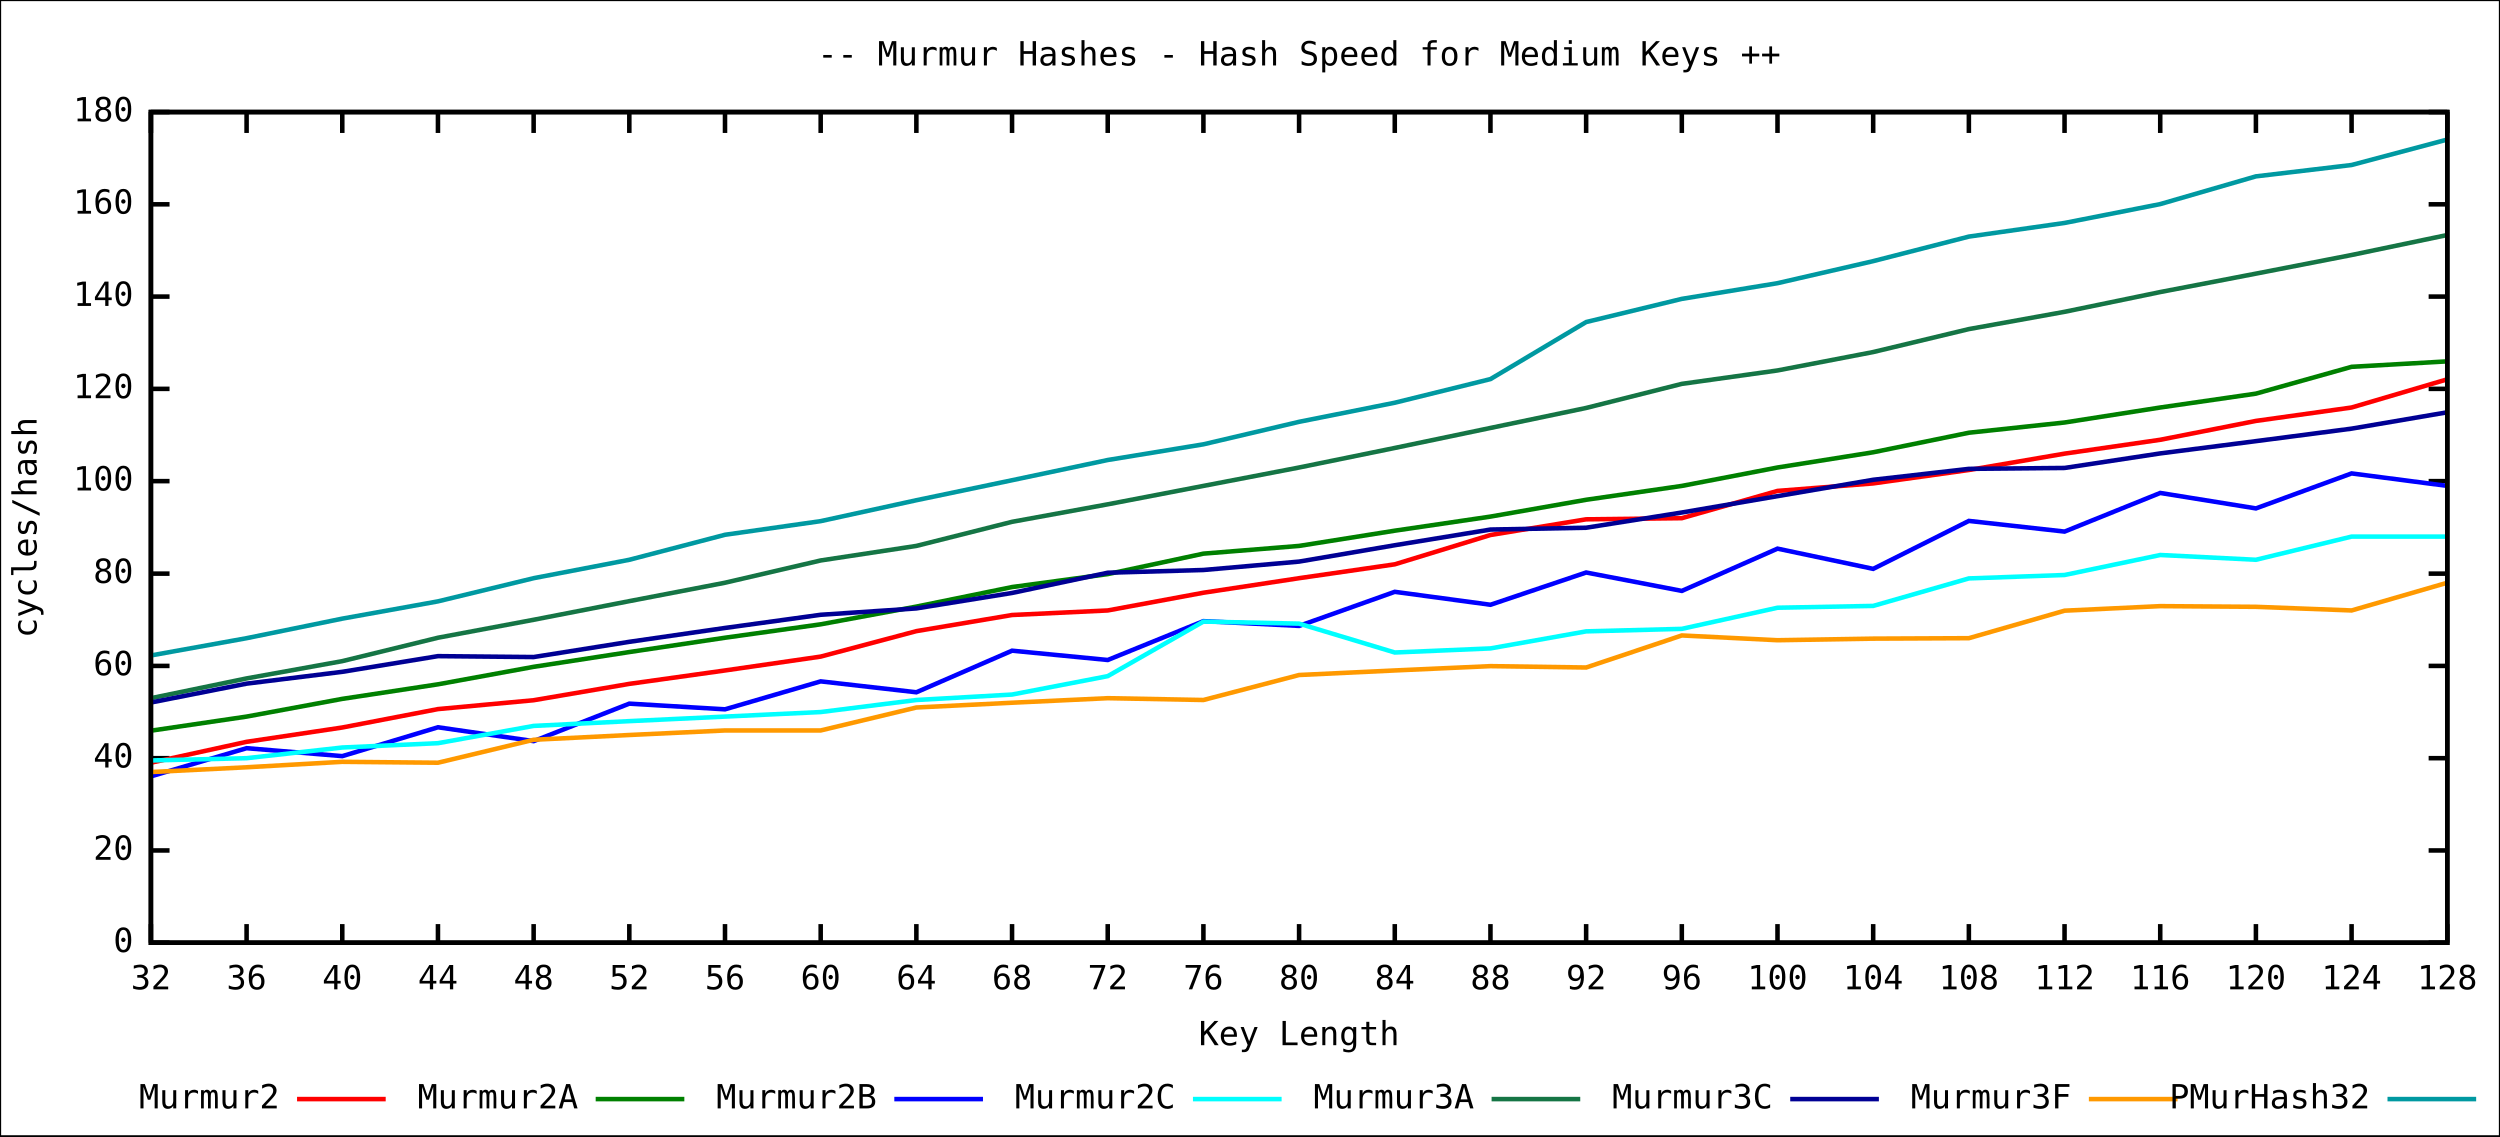
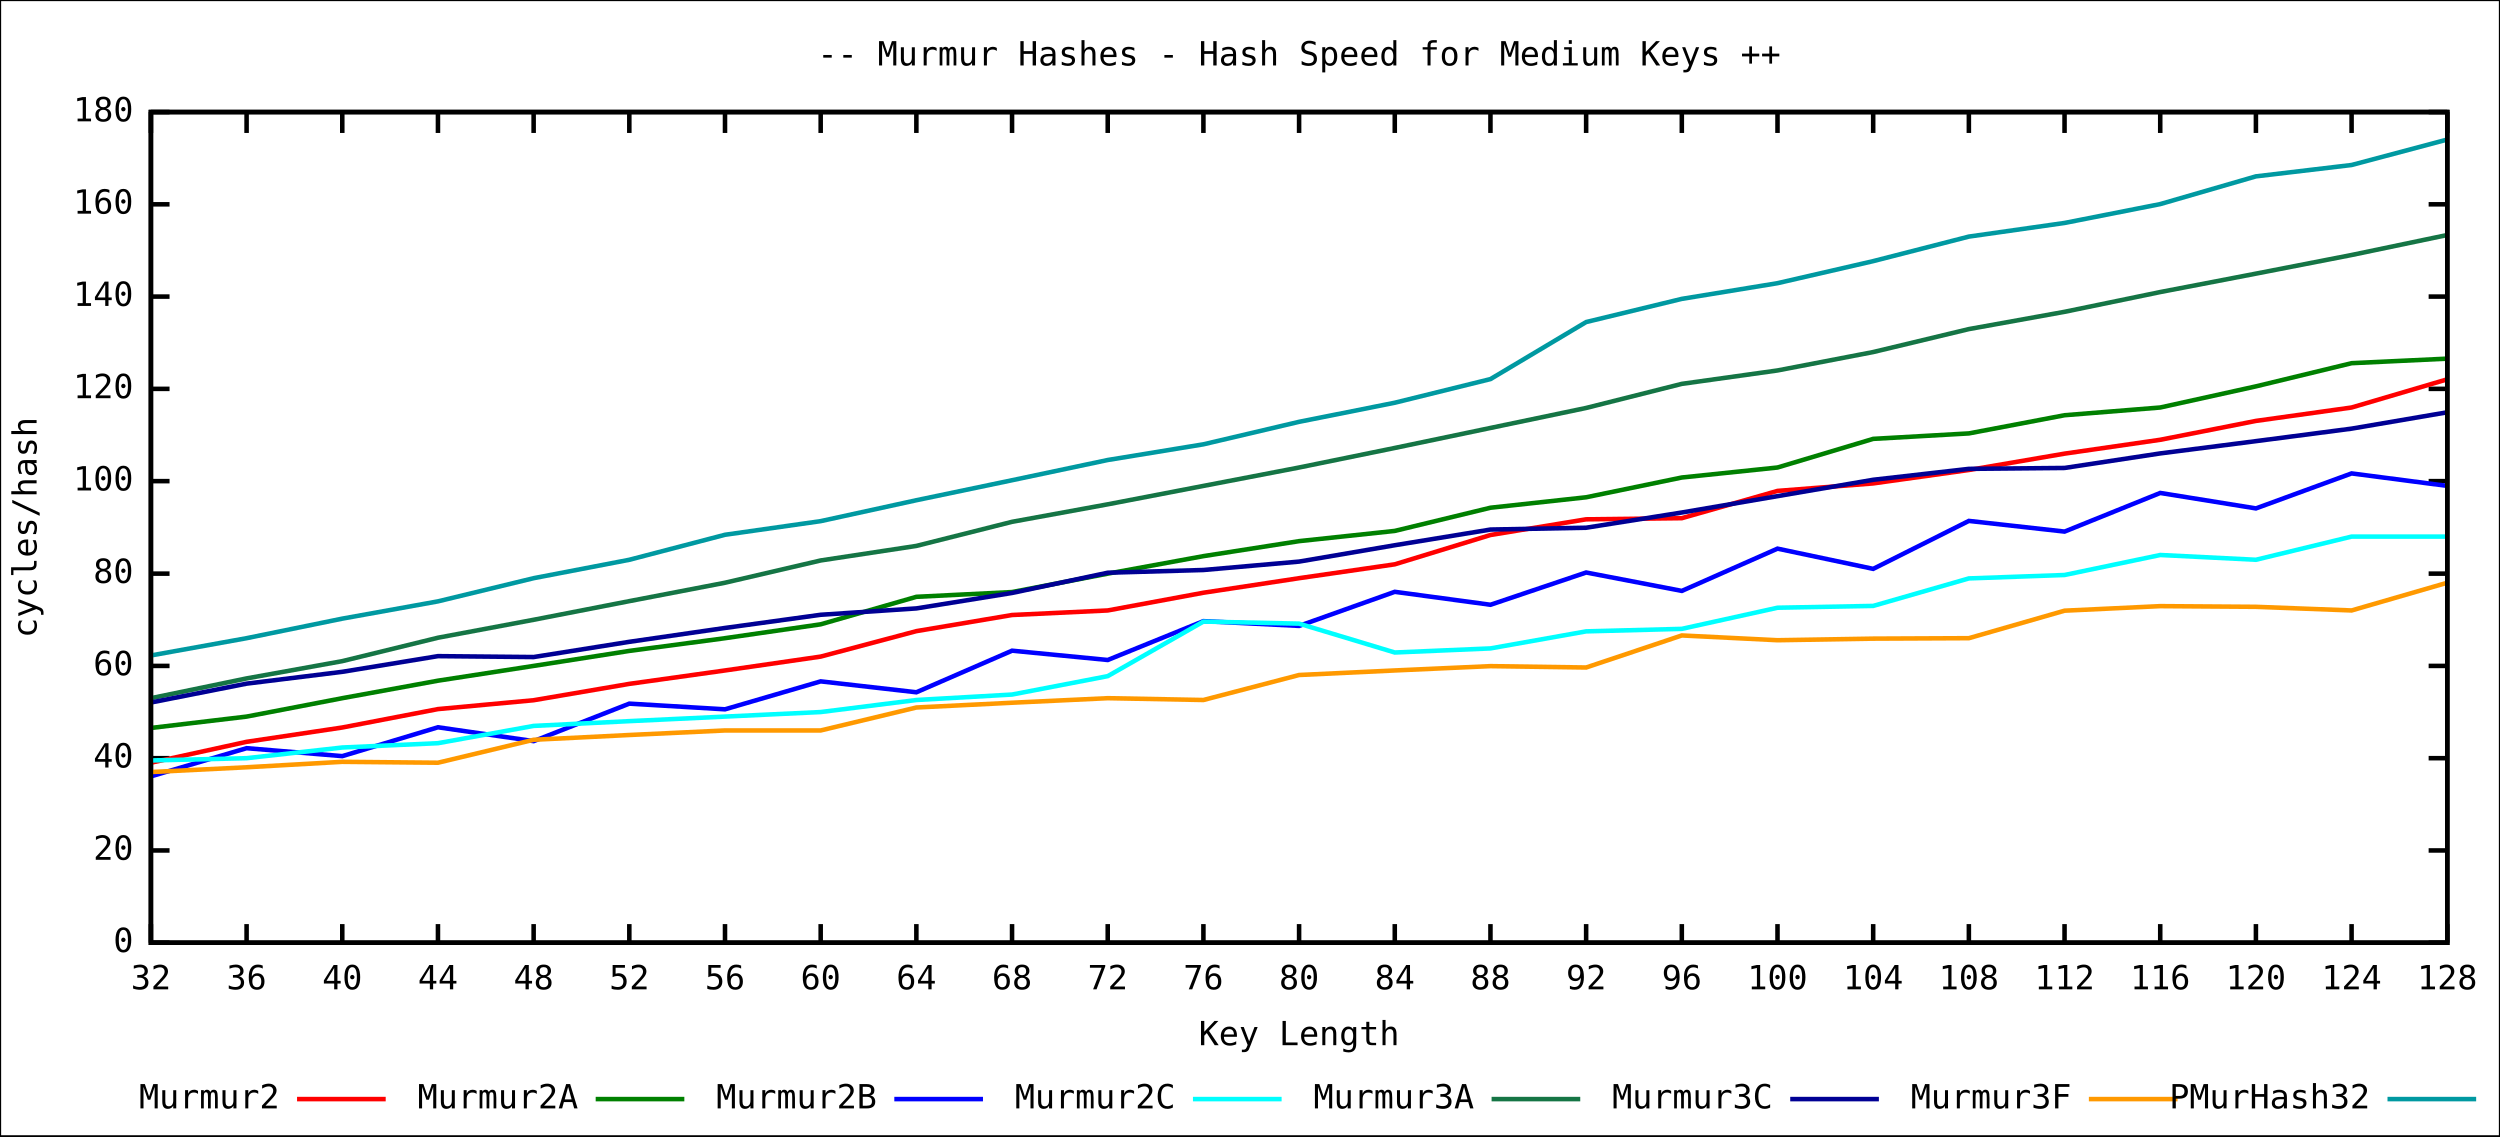
<svg xmlns="http://www.w3.org/2000/svg" xmlns:xlink="http://www.w3.org/1999/xlink" width="1100" height="500" viewBox="0 0 1100 500">
  <rect x="0" y="0" width="1100" height="500" fill="#ffffff" stroke="black" stroke-width="1" />
  <g id="gnuplot_canvas">
    <defs>
      <circle id="gpDot" r="0.5" stroke-width="0.5" />
      <path id="gpPt0" stroke-width="0.244" stroke="currentColor" d="M-1,0 h2 M0,-1 v2" />
      <path id="gpPt1" stroke-width="0.244" stroke="currentColor" d="M-1,-1 L1,1 M1,-1 L-1,1" />
      <path id="gpPt2" stroke-width="0.244" stroke="currentColor" d="M-1,0 L1,0 M0,-1 L0,1 M-1,-1 L1,1 M-1,1 L1,-1" />
      <rect id="gpPt3" stroke-width="0.244" stroke="currentColor" x="-1" y="-1" width="2" height="2" />
      <rect id="gpPt4" stroke-width="0.244" stroke="currentColor" fill="currentColor" x="-1" y="-1" width="2" height="2" />
      <circle id="gpPt5" stroke-width="0.244" stroke="currentColor" cx="0" cy="0" r="1" />
      <use xlink:href="#gpPt5" id="gpPt6" fill="currentColor" stroke="none" />
      <path id="gpPt7" stroke-width="0.244" stroke="currentColor" d="M0,-1.33 L-1.33,0.67 L1.33,0.67 z" />
      <use xlink:href="#gpPt7" id="gpPt8" fill="currentColor" stroke="none" />
      <use xlink:href="#gpPt7" id="gpPt9" stroke="currentColor" transform="rotate(180)" />
      <use xlink:href="#gpPt9" id="gpPt10" fill="currentColor" stroke="none" />
      <use xlink:href="#gpPt3" id="gpPt11" stroke="currentColor" transform="rotate(45)" />
      <use xlink:href="#gpPt11" id="gpPt12" fill="currentColor" stroke="none" />
    </defs>
    <g style="fill:none; color:white; stroke:black; stroke-width:2.00; stroke-linecap:butt; stroke-linejoin:miter">
</g>
    <g style="fill:none; color:black; stroke:currentColor; stroke-width:2.00; stroke-linecap:butt; stroke-linejoin:miter">
      <path stroke="black" d="M66.4,414.8 L74.6,414.8 M1076.8,414.8 L1068.6,414.8  h0.01" />
      <g transform="translate(58.7,418.9)" style="stroke:none; fill:black; font-family:mono; font-size:11.00pt; text-anchor:end">
        <text> 0</text>
      </g>
      <path stroke="black" d="M66.4,374.2 L74.6,374.2 M1076.8,374.2 L1068.6,374.2  h0.01" />
      <g transform="translate(58.7,378.3)" style="stroke:none; fill:black; font-family:mono; font-size:11.00pt; text-anchor:end">
        <text> 20</text>
      </g>
      <path stroke="black" d="M66.4,333.6 L74.6,333.6 M1076.8,333.6 L1068.6,333.6  h0.01" />
      <g transform="translate(58.7,337.7)" style="stroke:none; fill:black; font-family:mono; font-size:11.00pt; text-anchor:end">
        <text> 40</text>
      </g>
      <path stroke="black" d="M66.4,293.0 L74.6,293.0 M1076.8,293.0 L1068.6,293.0  h0.01" />
      <g transform="translate(58.7,297.1)" style="stroke:none; fill:black; font-family:mono; font-size:11.00pt; text-anchor:end">
        <text> 60</text>
      </g>
      <path stroke="black" d="M66.4,252.4 L74.6,252.4 M1076.8,252.4 L1068.6,252.4  h0.01" />
      <g transform="translate(58.7,256.5)" style="stroke:none; fill:black; font-family:mono; font-size:11.00pt; text-anchor:end">
        <text> 80</text>
      </g>
      <path stroke="black" d="M66.4,211.7 L74.6,211.7 M1076.8,211.7 L1068.6,211.7  h0.01" />
      <g transform="translate(58.7,215.8)" style="stroke:none; fill:black; font-family:mono; font-size:11.00pt; text-anchor:end">
        <text> 100</text>
      </g>
      <path stroke="black" d="M66.4,171.1 L74.6,171.1 M1076.8,171.1 L1068.6,171.1  h0.01" />
      <g transform="translate(58.7,175.2)" style="stroke:none; fill:black; font-family:mono; font-size:11.00pt; text-anchor:end">
        <text> 120</text>
      </g>
      <path stroke="black" d="M66.4,130.5 L74.6,130.5 M1076.8,130.5 L1068.6,130.5  h0.01" />
      <g transform="translate(58.7,134.6)" style="stroke:none; fill:black; font-family:mono; font-size:11.00pt; text-anchor:end">
        <text> 140</text>
      </g>
      <path stroke="black" d="M66.4,89.9 L74.6,89.9 M1076.8,89.9 L1068.6,89.9  h0.01" />
      <g transform="translate(58.7,94.0)" style="stroke:none; fill:black; font-family:mono; font-size:11.00pt; text-anchor:end">
        <text> 160</text>
      </g>
      <path stroke="black" d="M66.4,49.3 L74.6,49.3 M1076.8,49.3 L1068.6,49.3  h0.01" />
      <g transform="translate(58.7,53.4)" style="stroke:none; fill:black; font-family:mono; font-size:11.00pt; text-anchor:end">
        <text> 180</text>
      </g>
      <path stroke="black" d="M66.4,414.8 L66.4,406.6 M66.4,49.3 L66.4,57.5  h0.01" />
      <g transform="translate(66.4,435.3)" style="stroke:none; fill:black; font-family:mono; font-size:11.00pt; text-anchor:middle">
        <text> 32</text>
      </g>
      <path stroke="black" d="M108.5,414.8 L108.5,406.6 M108.5,49.3 L108.5,57.5  h0.01" />
      <g transform="translate(108.5,435.3)" style="stroke:none; fill:black; font-family:mono; font-size:11.00pt; text-anchor:middle">
        <text> 36</text>
      </g>
      <path stroke="black" d="M150.6,414.8 L150.6,406.6 M150.6,49.3 L150.6,57.5  h0.01" />
      <g transform="translate(150.6,435.3)" style="stroke:none; fill:black; font-family:mono; font-size:11.00pt; text-anchor:middle">
        <text> 40</text>
      </g>
      <path stroke="black" d="M192.7,414.8 L192.7,406.6 M192.7,49.3 L192.7,57.5  h0.01" />
      <g transform="translate(192.7,435.3)" style="stroke:none; fill:black; font-family:mono; font-size:11.00pt; text-anchor:middle">
        <text> 44</text>
      </g>
      <path stroke="black" d="M234.8,414.8 L234.8,406.6 M234.8,49.3 L234.8,57.5  h0.01" />
      <g transform="translate(234.8,435.3)" style="stroke:none; fill:black; font-family:mono; font-size:11.00pt; text-anchor:middle">
        <text> 48</text>
      </g>
      <path stroke="black" d="M276.9,414.8 L276.9,406.6 M276.9,49.3 L276.9,57.5  h0.01" />
      <g transform="translate(276.9,435.3)" style="stroke:none; fill:black; font-family:mono; font-size:11.00pt; text-anchor:middle">
        <text> 52</text>
      </g>
      <path stroke="black" d="M319.0,414.8 L319.0,406.6 M319.0,49.3 L319.0,57.5  h0.01" />
      <g transform="translate(319.0,435.3)" style="stroke:none; fill:black; font-family:mono; font-size:11.00pt; text-anchor:middle">
        <text> 56</text>
      </g>
      <path stroke="black" d="M361.1,414.8 L361.1,406.6 M361.1,49.3 L361.1,57.5  h0.01" />
      <g transform="translate(361.1,435.3)" style="stroke:none; fill:black; font-family:mono; font-size:11.00pt; text-anchor:middle">
        <text> 60</text>
      </g>
      <path stroke="black" d="M403.2,414.8 L403.2,406.6 M403.2,49.3 L403.2,57.5  h0.01" />
      <g transform="translate(403.2,435.3)" style="stroke:none; fill:black; font-family:mono; font-size:11.00pt; text-anchor:middle">
        <text> 64</text>
      </g>
      <path stroke="black" d="M445.3,414.8 L445.3,406.6 M445.3,49.3 L445.3,57.5  h0.01" />
      <g transform="translate(445.3,435.3)" style="stroke:none; fill:black; font-family:mono; font-size:11.00pt; text-anchor:middle">
        <text> 68</text>
      </g>
      <path stroke="black" d="M487.4,414.8 L487.4,406.6 M487.4,49.3 L487.4,57.5  h0.01" />
      <g transform="translate(487.4,435.3)" style="stroke:none; fill:black; font-family:mono; font-size:11.00pt; text-anchor:middle">
        <text> 72</text>
      </g>
      <path stroke="black" d="M529.5,414.8 L529.5,406.6 M529.5,49.3 L529.5,57.5  h0.01" />
      <g transform="translate(529.5,435.3)" style="stroke:none; fill:black; font-family:mono; font-size:11.00pt; text-anchor:middle">
        <text> 76</text>
      </g>
      <path stroke="black" d="M571.6,414.8 L571.6,406.6 M571.6,49.3 L571.6,57.5  h0.01" />
      <g transform="translate(571.6,435.3)" style="stroke:none; fill:black; font-family:mono; font-size:11.00pt; text-anchor:middle">
        <text> 80</text>
      </g>
      <path stroke="black" d="M613.7,414.8 L613.7,406.6 M613.7,49.3 L613.7,57.5  h0.01" />
      <g transform="translate(613.7,435.3)" style="stroke:none; fill:black; font-family:mono; font-size:11.00pt; text-anchor:middle">
        <text> 84</text>
      </g>
      <path stroke="black" d="M655.8,414.8 L655.8,406.6 M655.8,49.3 L655.8,57.5  h0.01" />
      <g transform="translate(655.8,435.3)" style="stroke:none; fill:black; font-family:mono; font-size:11.00pt; text-anchor:middle">
        <text> 88</text>
      </g>
      <path stroke="black" d="M697.9,414.8 L697.9,406.6 M697.9,49.3 L697.9,57.5  h0.01" />
      <g transform="translate(697.9,435.3)" style="stroke:none; fill:black; font-family:mono; font-size:11.00pt; text-anchor:middle">
        <text> 92</text>
      </g>
      <path stroke="black" d="M740.0,414.8 L740.0,406.6 M740.0,49.3 L740.0,57.5  h0.01" />
      <g transform="translate(740.0,435.3)" style="stroke:none; fill:black; font-family:mono; font-size:11.00pt; text-anchor:middle">
        <text> 96</text>
      </g>
      <path stroke="black" d="M782.1,414.8 L782.1,406.6 M782.1,49.3 L782.1,57.5  h0.01" />
      <g transform="translate(782.1,435.3)" style="stroke:none; fill:black; font-family:mono; font-size:11.00pt; text-anchor:middle">
        <text> 100</text>
      </g>
      <path stroke="black" d="M824.2,414.8 L824.2,406.6 M824.2,49.3 L824.2,57.5  h0.01" />
      <g transform="translate(824.2,435.3)" style="stroke:none; fill:black; font-family:mono; font-size:11.00pt; text-anchor:middle">
        <text> 104</text>
      </g>
      <path stroke="black" d="M866.3,414.8 L866.3,406.6 M866.3,49.3 L866.3,57.5  h0.01" />
      <g transform="translate(866.3,435.3)" style="stroke:none; fill:black; font-family:mono; font-size:11.00pt; text-anchor:middle">
        <text> 108</text>
      </g>
      <path stroke="black" d="M908.4,414.8 L908.4,406.6 M908.4,49.3 L908.4,57.5  h0.01" />
      <g transform="translate(908.4,435.3)" style="stroke:none; fill:black; font-family:mono; font-size:11.00pt; text-anchor:middle">
        <text> 112</text>
      </g>
      <path stroke="black" d="M950.5,414.8 L950.5,406.6 M950.5,49.3 L950.5,57.5  h0.01" />
      <g transform="translate(950.5,435.3)" style="stroke:none; fill:black; font-family:mono; font-size:11.00pt; text-anchor:middle">
        <text> 116</text>
      </g>
      <path stroke="black" d="M992.6,414.8 L992.6,406.6 M992.6,49.3 L992.6,57.5  h0.01" />
      <g transform="translate(992.6,435.3)" style="stroke:none; fill:black; font-family:mono; font-size:11.00pt; text-anchor:middle">
        <text> 120</text>
      </g>
      <path stroke="black" d="M1034.7,414.8 L1034.7,406.6 M1034.7,49.3 L1034.7,57.5  h0.01" />
      <g transform="translate(1034.7,435.3)" style="stroke:none; fill:black; font-family:mono; font-size:11.00pt; text-anchor:middle">
        <text> 124</text>
      </g>
      <path stroke="black" d="M1076.8,414.8 L1076.8,406.6 M1076.8,49.3 L1076.8,57.5  h0.01" />
      <g transform="translate(1076.8,435.3)" style="stroke:none; fill:black; font-family:mono; font-size:11.00pt; text-anchor:middle">
        <text> 128</text>
      </g>
      <path stroke="black" d="M66.4,49.3 L66.4,414.8 L1076.8,414.8 L1076.8,49.3 L66.4,49.3 Z  h0.01" />
      <g transform="translate(16.1,232.1) rotate(270)" style="stroke:none; fill:black; font-family:mono; font-size:11.00pt; text-anchor:middle">
        <text>cycles/hash</text>
      </g>
      <g transform="translate(571.6,459.9)" style="stroke:none; fill:black; font-family:mono; font-size:11.00pt; text-anchor:middle">
        <text>Key Length</text>
      </g>
      <g transform="translate(571.6,28.8)" style="stroke:none; fill:black; font-family:mono; font-size:11.00pt; text-anchor:middle">
        <text>
          <a href="Murmur_Hashes.short.svg">--</a> Murmur Hashes - Hash Speed for Medium Keys <a href="Murmur_Hashes.long.svg">++</a>
        </text>
      </g>
    </g>
    <g id="Murmur2">
      <g style="fill:none; color:red; stroke:currentColor; stroke-width:2.00; stroke-linecap:butt; stroke-linejoin:miter">
        <g visibility="visible">
          <g transform="translate(123.0,487.7)" style="stroke:none; fill:black; font-family:mono; font-size:11.00pt; text-anchor:end">
            <text>Murmur2</text>
          </g>
          <path d="M130.7,483.6 L169.7,483.6  h0.01" />
        </g>
        <path d="M66.4,335.6 L108.5,326.4 L150.6,320.1 L192.7,312.0 L234.8,308.1 L276.9,300.9 L319.0,295.0 L361.1,288.9    L403.2,277.7 L445.3,270.6 L487.4,268.6 L529.5,260.8 L571.6,254.4 L613.7,248.3 L655.8,235.4 L697.9,228.5    L740.0,228.0 L782.1,216.0 L824.2,212.7 L866.3,206.8 L908.4,199.6 L950.5,193.5 L992.6,185.2 L1034.7,179.3    L1076.8,166.9  h0.01" />
      </g>
    </g>
    <g id="Murmur2A">
      <g style="fill:none; color:green; stroke:currentColor; stroke-width:2.00; stroke-linecap:butt; stroke-linejoin:miter">
        <g visibility="visible">
          <g transform="translate(254.4,487.7)" style="stroke:none; fill:black; font-family:mono; font-size:11.00pt; text-anchor:end">
            <text>Murmur2A</text>
          </g>
          <path d="M262.1,483.6 L301.1,483.6  h0.01" />
        </g>
-         <path d="M66.4,321.5 L108.5,315.3 L150.6,307.5 L192.7,301.1 L234.8,293.4 L276.9,286.9 L319.0,280.6 L361.1,274.7    L403.2,266.9 L445.3,258.3 L487.4,252.6 L529.5,243.6 L571.6,240.2 L613.7,233.5 L655.8,227.3 L697.9,219.9    L740.0,213.8 L782.1,205.7 L824.2,199.0 L866.3,190.4 L908.4,185.9 L950.5,179.3 L992.6,173.2 L1034.7,161.4    L1076.8,159.0  h0.01" />
+         <path d="M66.4,320.3 L108.5,315.3 L150.6,307.2 L192.7,299.5 L234.8,293.0 L276.9,286.4 L319.0,280.8 L361.1,274.7    L403.2,262.6 L445.3,260.5 L487.4,252.4 L529.5,244.7 L571.6,238.1 L613.7,233.6 L655.8,223.4 L697.9,218.8    L740.0,210.1 L782.1,205.7 L824.2,193.1 L866.3,190.7 L908.4,182.7 L950.5,179.3 L992.6,170.0 L1034.7,159.8    L1076.8,157.8  h0.01" />
      </g>
    </g>
    <g id="Murmur2B">
      <g style="fill:none; color:blue; stroke:currentColor; stroke-width:2.00; stroke-linecap:butt; stroke-linejoin:miter">
        <g visibility="visible">
          <g transform="translate(385.8,487.7)" style="stroke:none; fill:black; font-family:mono; font-size:11.00pt; text-anchor:end">
            <text>Murmur2B</text>
          </g>
          <path d="M393.5,483.6 L432.5,483.6  h0.01" />
        </g>
        <path d="M66.4,341.6 L108.5,329.2 L150.6,332.7 L192.7,320.0 L234.8,326.1 L276.9,309.6 L319.0,312.1 L361.1,299.8    L403.2,304.6 L445.3,286.3 L487.4,290.4 L529.5,273.3 L571.6,275.4 L613.7,260.4 L655.8,266.1 L697.9,251.9    L740.0,260.0 L782.1,241.4 L824.2,250.3 L866.3,229.2 L908.4,233.9 L950.5,216.9 L992.6,223.7 L1034.7,208.3    L1076.8,213.8  h0.01" />
      </g>
    </g>
    <g id="Murmur2C">
      <g style="fill:none; color:cyan; stroke:currentColor; stroke-width:2.00; stroke-linecap:butt; stroke-linejoin:miter">
        <g visibility="visible">
          <g transform="translate(517.2,487.7)" style="stroke:none; fill:black; font-family:mono; font-size:11.00pt; text-anchor:end">
            <text>Murmur2C</text>
          </g>
          <path d="M524.9,483.6 L563.9,483.6  h0.01" />
        </g>
        <path d="M66.4,334.6 L108.5,333.6 L150.6,328.9 L192.7,327.0 L234.8,319.4 L276.9,317.3 L319.0,315.3 L361.1,313.3    L403.2,308.0 L445.3,305.6 L487.4,297.5 L529.5,273.5 L571.6,274.4 L613.7,287.1 L655.8,285.3 L697.9,277.8    L740.0,276.7 L782.1,267.4 L824.2,266.6 L866.3,254.5 L908.4,253.0 L950.5,244.2 L992.6,246.3 L1034.7,236.1    L1076.8,236.1  h0.01" />
      </g>
    </g>
    <g id="Murmur3A">
      <g style="fill:none; color:#157545; stroke:currentColor; stroke-width:2.00; stroke-linecap:butt; stroke-linejoin:miter">
        <g visibility="visible">
          <g transform="translate(648.6,487.7)" style="stroke:none; fill:black; font-family:mono; font-size:11.00pt; text-anchor:end">
            <text>Murmur3A</text>
          </g>
          <path d="M656.3,483.6 L695.3,483.6  h0.01" />
        </g>
        <path d="M66.4,307.2 L108.5,298.5 L150.6,290.9 L192.7,280.6 L234.8,272.7 L276.9,264.5 L319.0,256.4 L361.1,246.6    L403.2,240.2 L445.3,229.6 L487.4,221.9 L529.5,213.8 L571.6,205.7 L613.7,197.1 L655.8,188.3 L697.9,179.5    L740.0,168.9 L782.1,163.0 L824.2,154.9 L866.3,144.8 L908.4,137.2 L950.5,128.5 L992.6,120.4 L1034.7,112.2    L1076.8,103.4  h0.01" />
      </g>
    </g>
    <g id="Murmur3C">
      <g style="fill:none; color:#000094; stroke:currentColor; stroke-width:2.00; stroke-linecap:butt; stroke-linejoin:miter">
        <g visibility="visible">
          <g transform="translate(780.0,487.7)" style="stroke:none; fill:black; font-family:mono; font-size:11.00pt; text-anchor:end">
            <text>Murmur3C</text>
          </g>
          <path d="M787.7,483.6 L826.7,483.6  h0.01" />
        </g>
        <path d="M66.4,309.1 L108.5,300.8 L150.6,295.6 L192.7,288.7 L234.8,289.1 L276.9,282.4 L319.0,276.3 L361.1,270.5    L403.2,267.7 L445.3,260.9 L487.4,252.0 L529.5,250.8 L571.6,247.1 L613.7,239.9 L655.8,233.0 L697.9,232.2    L740.0,225.5 L782.1,218.3 L824.2,211.1 L866.3,206.3 L908.4,205.9 L950.5,199.5 L992.6,194.1 L1034.7,188.6    L1076.8,181.4  h0.01" />
      </g>
    </g>
    <g id="Murmur3F">
      <g style="fill:none; color:#FF9900; stroke:currentColor; stroke-width:2.00; stroke-linecap:butt; stroke-linejoin:miter">
        <g visibility="visible">
          <g transform="translate(911.4,487.7)" style="stroke:none; fill:black; font-family:mono; font-size:11.00pt; text-anchor:end">
            <text>Murmur3F</text>
          </g>
          <path d="M919.1,483.6 L958.1,483.6  h0.01" />
        </g>
        <path d="M66.4,339.7 L108.5,337.6 L150.6,335.2 L192.7,335.6 L234.8,325.5 L276.9,323.4 L319.0,321.4 L361.1,321.4    L403.2,311.3 L445.3,309.2 L487.4,307.2 L529.5,308.0 L571.6,297.0 L613.7,295.0 L655.8,293.1 L697.9,293.7    L740.0,279.6 L782.1,281.7 L824.2,281.0 L866.3,280.8 L908.4,268.7 L950.5,266.7 L992.6,267.0 L1034.7,268.6    L1076.8,256.4  h0.01" />
      </g>
    </g>
    <g id="PMurHash32">
      <g style="fill:none; color:#0099A1; stroke:currentColor; stroke-width:2.00; stroke-linecap:butt; stroke-linejoin:miter">
        <g visibility="visible">
          <g transform="translate(1042.8,487.7)" style="stroke:none; fill:black; font-family:mono; font-size:11.00pt; text-anchor:end">
            <text>PMurHash32</text>
          </g>
          <path d="M1050.5,483.6 L1089.5,483.6  h0.01" />
        </g>
        <path d="M66.4,288.4 L108.5,280.8 L150.6,272.2 L192.7,264.6 L234.8,254.4 L276.9,246.3 L319.0,235.3 L361.1,229.3    L403.2,220.1 L445.3,211.3 L487.4,202.4 L529.5,195.5 L571.6,185.6 L613.7,177.2 L655.8,166.8 L697.9,141.7    L740.0,131.5 L782.1,124.6 L824.2,114.9 L866.3,104.1 L908.4,98.1 L950.5,89.8 L992.6,77.6 L1034.7,72.6    L1076.8,61.4  h0.01" />
      </g>
    </g>
    <g style="fill:none; color:black; stroke:currentColor; stroke-width:2.00; stroke-linecap:butt; stroke-linejoin:miter">
      <path stroke="black" d="M66.4,49.3 L66.4,414.8 L1076.8,414.8 L1076.8,49.3 L66.4,49.3 Z  h0.01" />
    </g>
  </g>
  <text id="coord_text" text-anchor="start" pointer-events="none" font-size="12" font-family="Arial" visibility="hidden"> </text>
</svg>
